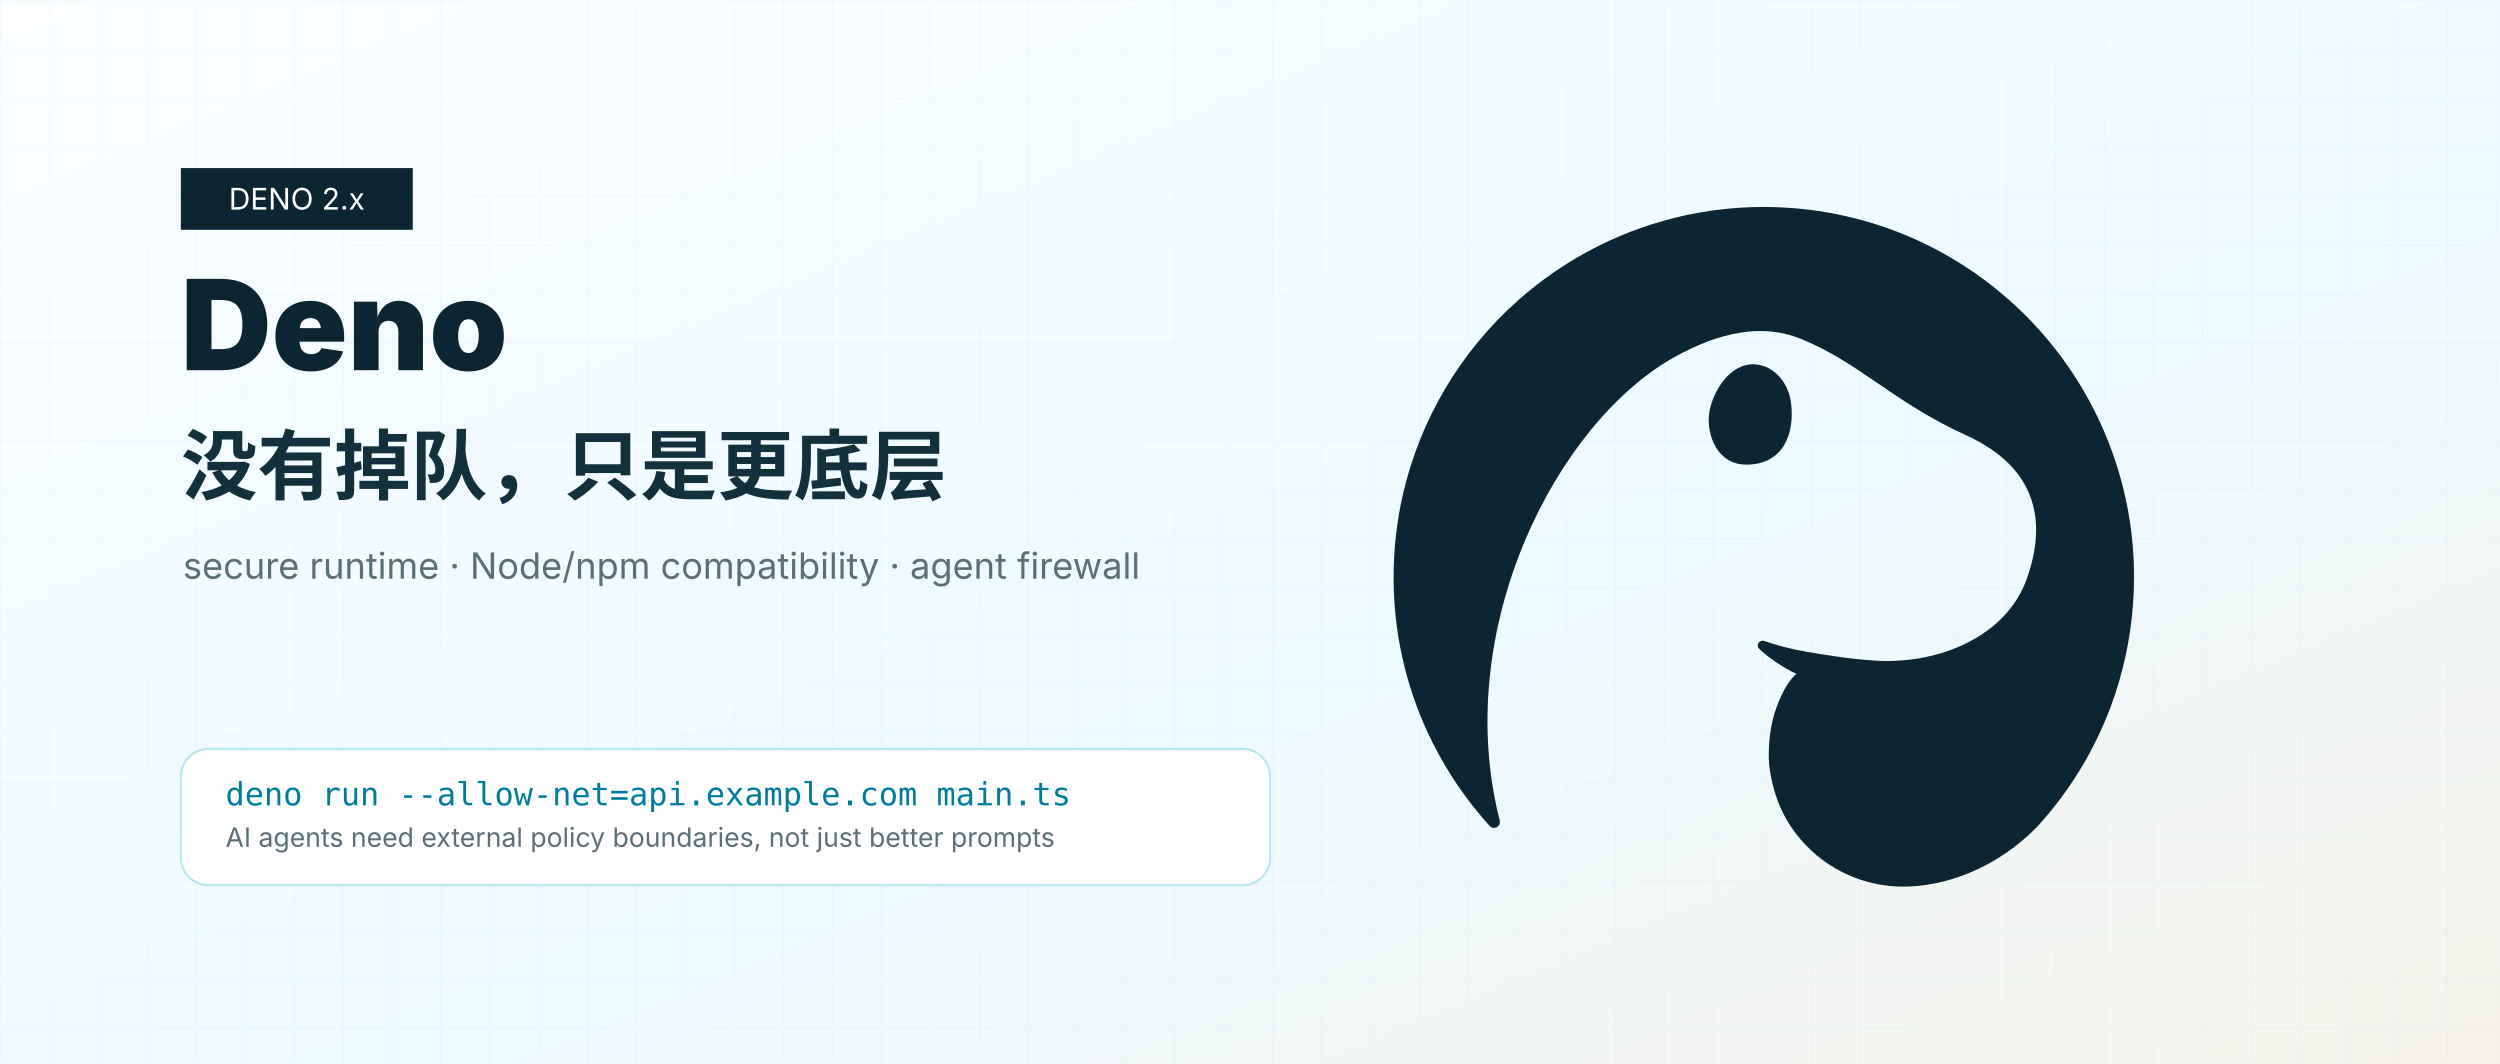
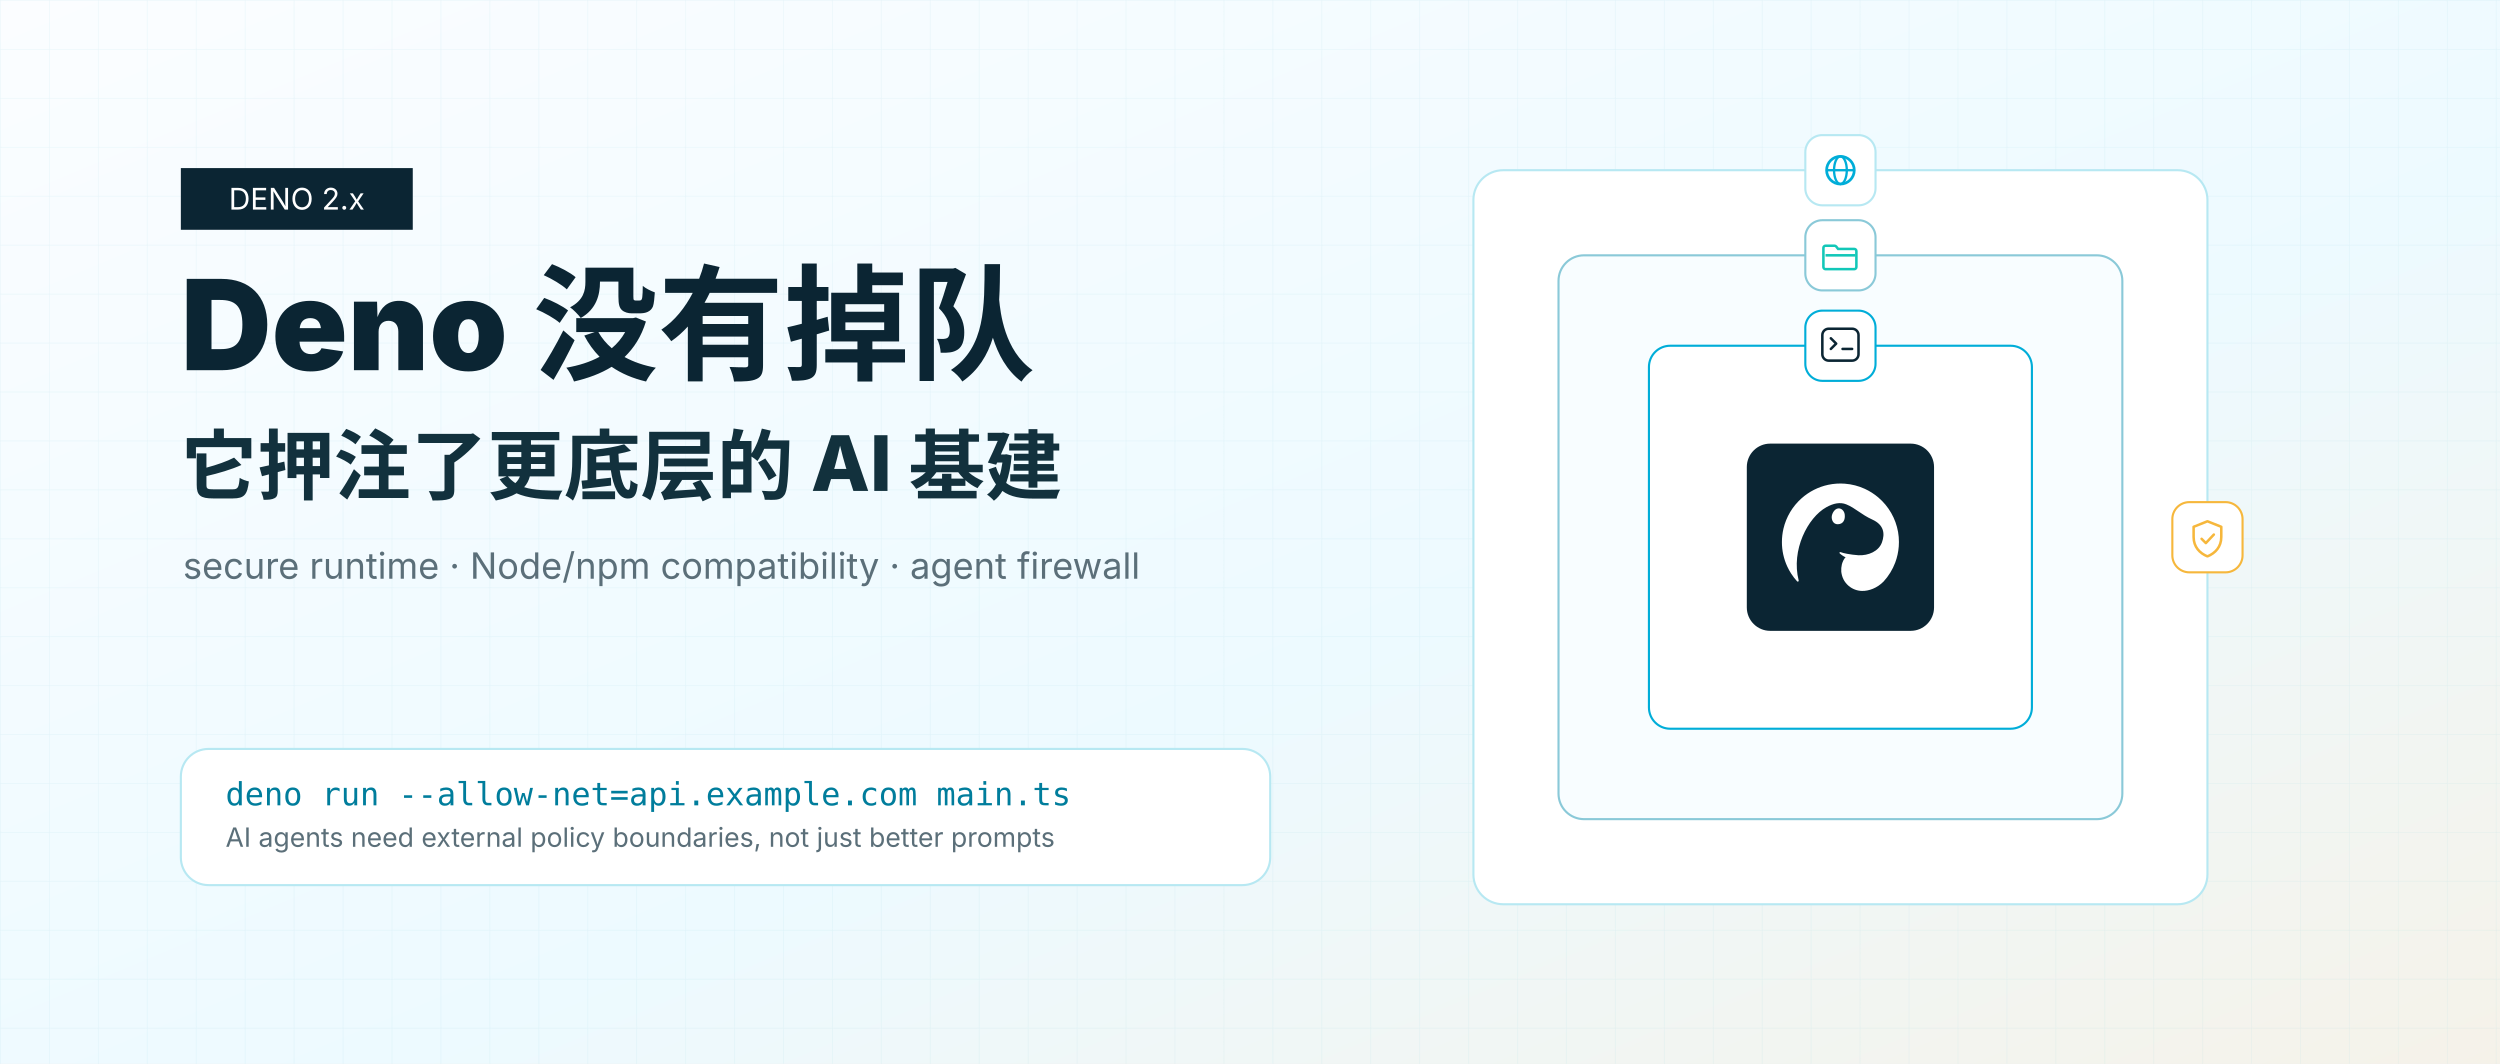
- <svg xmlns="http://www.w3.org/2000/svg" width="2350" height="1000" viewBox="0 0 2350 1000" role="img" aria-label="Deno core advantages article cover">
+ <svg xmlns="http://www.w3.org/2000/svg" width="2350" height="1000" viewBox="0 0 2350 1000" role="img" aria-label="Deno secure runtime and bottom-layer AI infrastructure article cover">
  <defs>
    <style>
      @font-face {
        font-family: "Nunito";
        src: url("https://cdn.jsdelivr.net/npm/@fontsource-variable/nunito/files/nunito-latin-wght-normal.woff2") format("woff2");
        font-weight: 200 1000;
        font-style: normal;
      }
      @font-face {
        font-family: "Nunito Variable";
        src: url("https://cdn.jsdelivr.net/npm/@fontsource-variable/nunito/files/nunito-latin-wght-normal.woff2") format("woff2");
        font-weight: 200 1000;
        font-style: normal;
      }
    </style>
    <linearGradient id="paper" x1="0" y1="0" x2="1" y2="1">
      <stop offset="0" stop-color="#fbfdff" />
      <stop offset="0.58" stop-color="#edfaff" />
      <stop offset="1" stop-color="#f5f2e9" />
    </linearGradient>
    <pattern id="grid" width="46" height="46" patternUnits="userSpaceOnUse">
      <path d="M 46 0 L 0 0 0 46" fill="none" stroke="#8ac9d8" stroke-width="1" opacity="0.16" />
    </pattern>
  </defs>
  <rect width="2350" height="1000" fill="url(#paper)" />
  <rect width="2350" height="1000" fill="url(#grid)" />
  <g transform="translate(170 158)">
    <rect x="0" y="0" width="218" height="58" rx="0" fill="#0b2533" />
    <text x="109" y="39" text-anchor="middle" fill="#ffffff" font-family="Nunito, Nunito Variable, Avenir Next, Inter, Helvetica Neue, PingFang SC, sans-serif" font-size="28" letter-spacing="0">DENO 2.x</text>
-     <text x="0" y="190" fill="#0b2533" font-weight="900" font-family="Nunito, Nunito Variable, Avenir Next, Inter, Helvetica Neue, PingFang SC, sans-serif" font-size="118" letter-spacing="0">Deno</text>
-     <text x="0" y="306" fill="#12313d" font-weight="800" font-family="Nunito, Nunito Variable, Avenir Next, Inter, Helvetica Neue, PingFang SC, sans-serif" font-size="72" letter-spacing="0">没有掉队，只是更底层</text>
+     <text x="0" y="190" fill="#0b2533" font-weight="900" font-family="Nunito, Nunito Variable, Avenir Next, Inter, Helvetica Neue, PingFang SC, sans-serif" font-size="118" letter-spacing="0">Deno 没有掉队</text>
+     <text x="0" y="306" fill="#12313d" font-weight="800" font-family="Nunito, Nunito Variable, Avenir Next, Inter, Helvetica Neue, PingFang SC, sans-serif" font-size="72" letter-spacing="0">它押注了更底层的 AI 基建</text>
    <text x="2" y="386" fill="#5b6f79" font-family="Nunito, Nunito Variable, Avenir Next, Inter, Helvetica Neue, PingFang SC, sans-serif" font-size="34" letter-spacing="0">secure runtime · Node/npm compatibility · agent firewall</text>
  </g>
  <g transform="translate(170 704)">
    <rect x="0" y="0" width="1024" height="128" rx="26" fill="#ffffff" stroke="#b7e8f2" stroke-width="2" />
    <text x="42" y="53" fill="#007d9c" font-family="JetBrains Mono, SFMono-Regular, Menlo, monospace" font-size="30" letter-spacing="0">deno run --allow-net=api.example.com main.ts</text>
    <text x="42" y="92" fill="#5b6f79" font-family="Nunito, Nunito Variable, Avenir Next, Inter, Helvetica Neue, PingFang SC, sans-serif" font-size="25" letter-spacing="0">AI agents need external policy boundaries, not just better prompts</text>
  </g>
-   <g transform="translate(1310 166) scale(29)">
-     <path fill="#0b2533" d="M1.105 18.02A11.9 11.9 0 0 1 0 12.985q0-.698.078-1.376a12 12 0 0 1 .231-1.34A12 12 0 0 1 4.025 4.02a12 12 0 0 1 5.46-2.771 12 12 0 0 1 3.428-.23c1.452.112 2.825.477 4.077 1.05a12 12 0 0 1 2.78 1.774 12.02 12.02 0 0 1 4.053 7.078A12 12 0 0 1 24 12.985q0 .454-.036.914a12 12 0 0 1-.728 3.305 12 12 0 0 1-2.38 3.875c-1.33 1.357-3.02 1.962-4.43 1.936a4.4 4.4 0 0 1-2.724-1.024c-.99-.853-1.391-1.83-1.53-2.919a5 5 0 0 1 .128-1.518c.105-.38.37-1.116.76-1.437-.455-.197-1.04-.624-1.226-.829-.045-.05-.04-.13 0-.183a.155.155 0 0 1 .177-.053c.392.134.869.267 1.372.35.66.111 1.484.25 2.317.292 2.03.1 4.153-.813 4.812-2.627s.403-3.609-1.96-4.685-3.454-2.356-5.363-3.128c-1.247-.505-2.636-.205-4.06.582-3.838 2.121-7.277 8.822-5.69 15.032a.191.191 0 0 1-.315.19 12 12 0 0 1-1.25-1.634 12 12 0 0 1-.769-1.404M11.57 6.087c.649-.051 1.214.501 1.31 1.236.13.979-.228 1.99-1.41 2.013-1.01.02-1.315-.997-1.248-1.614.066-.616.574-1.575 1.35-1.635" />
+   <g>
+     <rect x="1385" y="160" width="690" height="690" rx="28" fill="#ffffff" stroke="#b7e8f2" stroke-width="2" />
+     <rect x="1465" y="240" width="530" height="530" rx="24" fill="#f8fdff" stroke="#8ac9d8" stroke-width="2" />
+     <rect x="1550" y="325" width="360" height="360" rx="20" fill="#ffffff" stroke="#00add8" stroke-width="2" />
+     <rect x="1642" y="417" width="176" height="176" rx="22" fill="#0b2533" />
+     <g transform="translate(1675 450) scale(4.5833)">
+       <path fill="#ffffff" d="M1.105 18.02A11.9 11.9 0 0 1 0 12.985q0-.698.078-1.376a12 12 0 0 1 .231-1.34A12 12 0 0 1 4.025 4.02a12 12 0 0 1 5.46-2.771 12 12 0 0 1 3.428-.23c1.452.112 2.825.477 4.077 1.05a12 12 0 0 1 2.78 1.774 12.02 12.02 0 0 1 4.053 7.078A12 12 0 0 1 24 12.985q0 .454-.036.914a12 12 0 0 1-.728 3.305 12 12 0 0 1-2.38 3.875c-1.33 1.357-3.02 1.962-4.43 1.936a4.4 4.4 0 0 1-2.724-1.024c-.99-.853-1.391-1.83-1.53-2.919a5 5 0 0 1 .128-1.518c.105-.38.37-1.116.76-1.437-.455-.197-1.04-.624-1.226-.829-.045-.05-.04-.13 0-.183a.155.155 0 0 1 .177-.053c.392.134.869.267 1.372.35.66.111 1.484.25 2.317.292 2.03.1 4.153-.813 4.812-2.627s.403-3.609-1.96-4.685-3.454-2.356-5.363-3.128c-1.247-.505-2.636-.205-4.06.582-3.838 2.121-7.277 8.822-5.69 15.032a.191.191 0 0 1-.315.19 12 12 0 0 1-1.25-1.634 12 12 0 0 1-.769-1.404M11.57 6.087c.649-.051 1.214.501 1.31 1.236.13.979-.228 1.99-1.41 2.013-1.01.02-1.315-.997-1.248-1.614.066-.616.574-1.575 1.35-1.635" />
+     </g>
+     <rect x="1697" y="127" width="66" height="66" rx="16" fill="#ffffff" stroke="#b7e8f2" stroke-width="2" />
+     <circle cx="1730" cy="160" r="13" fill="none" stroke="#00add8" stroke-width="2.6" />
+     <ellipse cx="1730" cy="160" rx="6" ry="13" fill="none" stroke="#00add8" stroke-width="2.2" />
+     <line x1="1717" y1="160" x2="1743" y2="160" stroke="#00add8" stroke-width="2.2" />
+     <rect x="1697" y="207" width="66" height="66" rx="16" fill="#ffffff" stroke="#8ac9d8" stroke-width="2" />
+     <path d="M1716 231h8.5a2 2 0 0 1 1.5.7l1.8 2.3h15.2a2 2 0 0 1 2 2v15a2 2 0 0 1-2 2h-27a2 2 0 0 1-2-2v-18a2 2 0 0 1 2-2z" fill="none" stroke="#12c7b8" stroke-width="2.4" />
+     <line x1="1716" y1="240" x2="1744" y2="240" stroke="#12c7b8" stroke-width="2.4" />
+     <rect x="1697" y="292" width="66" height="66" rx="16" fill="#ffffff" stroke="#00add8" stroke-width="2" />
+     <rect x="1713" y="309" width="34" height="30" rx="6" fill="none" stroke="#0b2533" stroke-width="2.4" />
+     <path d="M1721 318l5 5-5 5" fill="none" stroke="#0b2533" stroke-width="2.4" stroke-linecap="round" stroke-linejoin="round" />
+     <line x1="1732" y1="328" x2="1741" y2="328" stroke="#0b2533" stroke-width="2.4" stroke-linecap="round" />
+     <rect x="2042" y="472" width="66" height="66" rx="16" fill="#ffffff" stroke="#f6b73c" stroke-width="2" />
+     <path d="M2075 490l13 5.2v9.6c0 9.2-5.6 15.2-13 18.2-7.4-3-13-9-13-18.2v-9.6z" fill="none" stroke="#f6b73c" stroke-width="2.4" stroke-linejoin="round" />
+     <path d="M2069.5 506.5l4 4 7.5-8" fill="none" stroke="#f6b73c" stroke-width="2.4" stroke-linecap="round" stroke-linejoin="round" />
  </g>
</svg>
